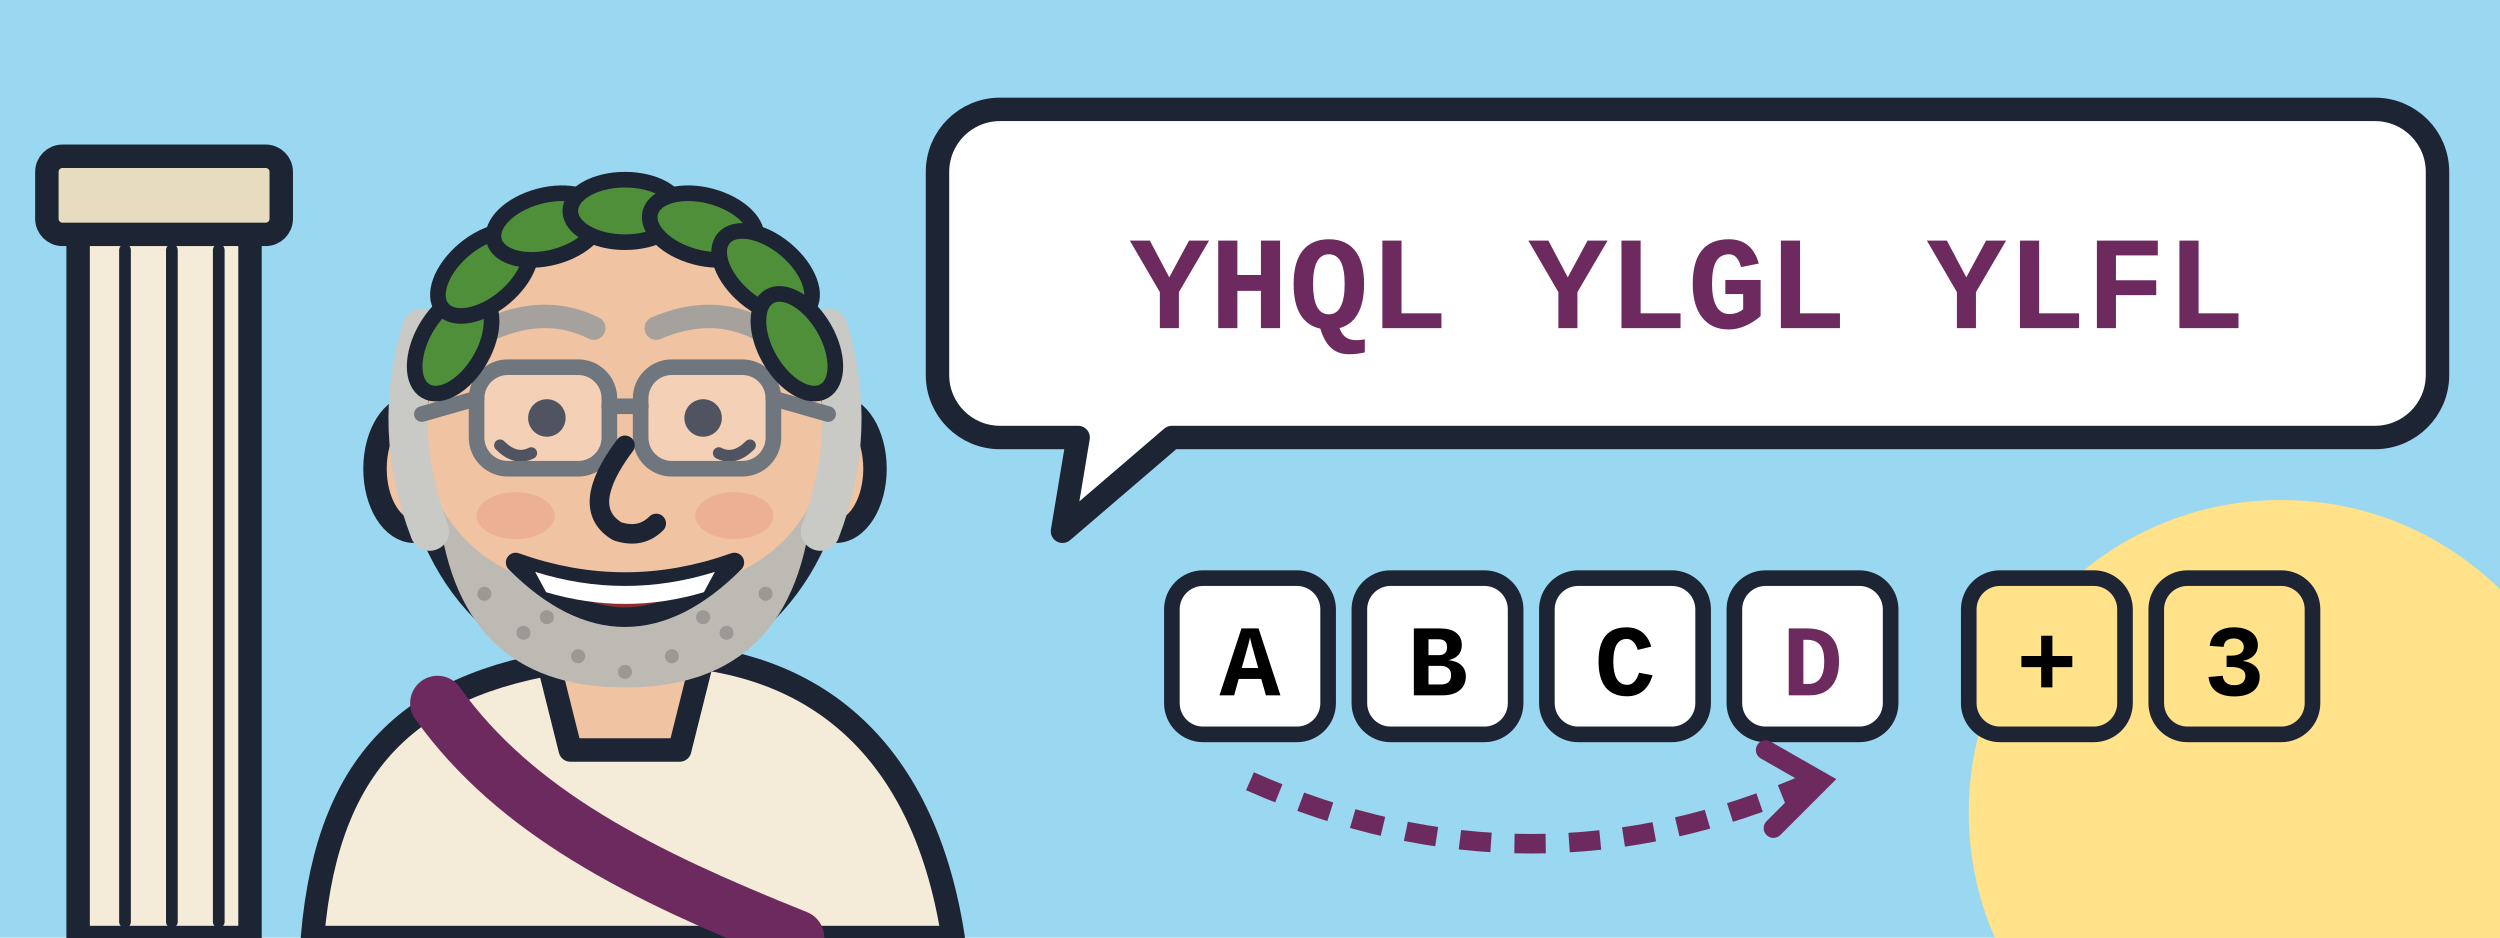
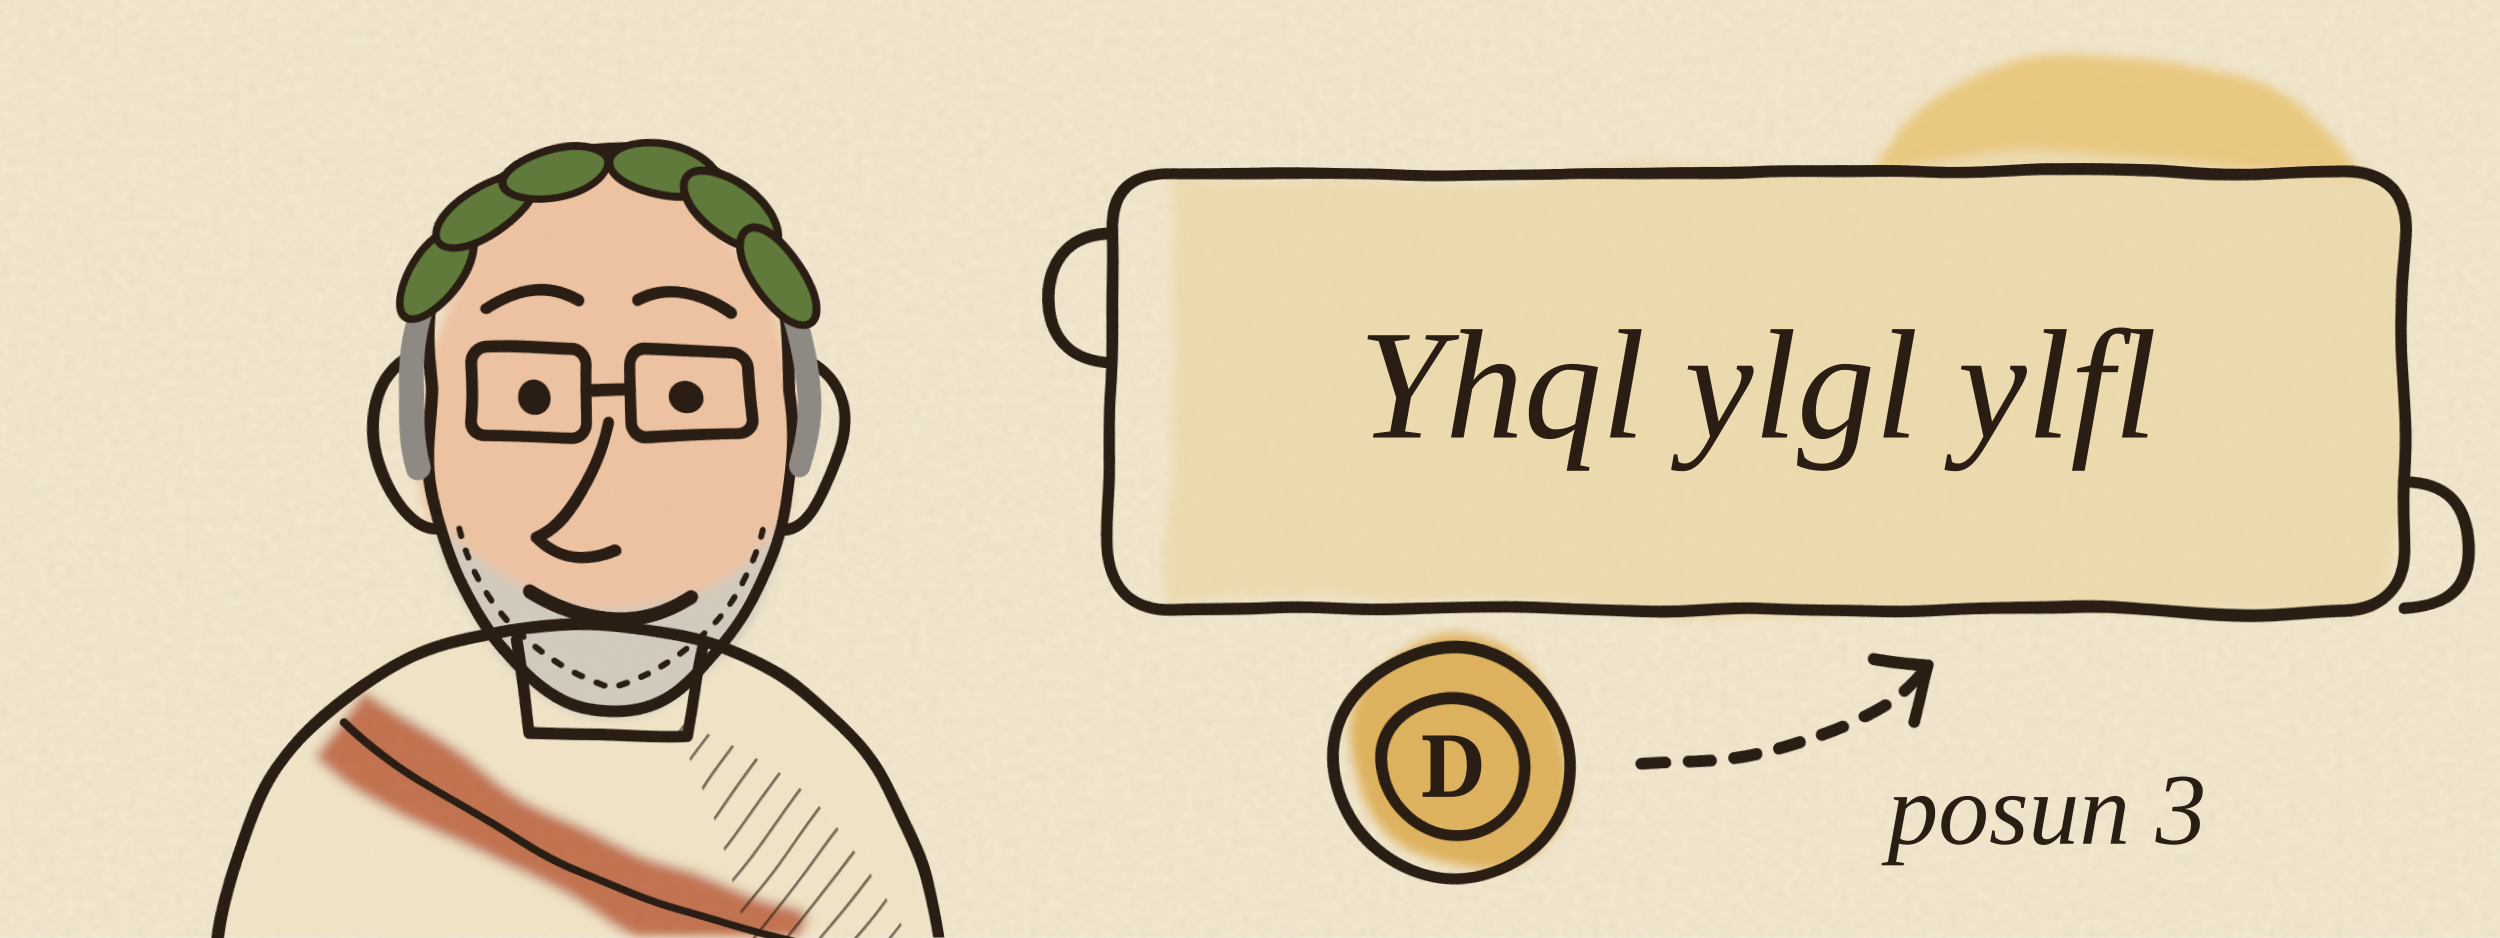
<svg xmlns="http://www.w3.org/2000/svg" viewBox="0 0 320 120" width="640" height="240" role="img">
-   <rect width="320" height="120" fill="#9ad7f0" />
-   <circle cx="292" cy="104" r="40" fill="#ffe28a" />
-   <g stroke="#1d2433" stroke-width="3" stroke-linejoin="round" stroke-linecap="round">
-     <rect x="10" y="28" width="22" height="92" fill="#f4ecd8" />
-     <rect x="6" y="20" width="30" height="10" rx="2" fill="#e7dcc0" />
-     <path d="M16 32v86M22 32v86M28 32v86" stroke-width="1.5" />
-     <path d="M40 120c2-24 14-34 38-36s40 10 44 36z" fill="#f4ecd8" />
-     <path d="M56 90c10 14 26 22 46 30" fill="none" stroke="#6d2a5e" stroke-width="7" />
-     <path d="M70 84l3 12h14l3-12" fill="#f0c3a2" />
-     <ellipse cx="53" cy="60" rx="5" ry="8" fill="#f0c3a2" />
-     <ellipse cx="107" cy="60" rx="5" ry="8" fill="#f0c3a2" />
-     <ellipse cx="80" cy="56" rx="27" ry="30" fill="#f0c3a2" />
+   <defs>
+     <filter id="ink" x="-5%" y="-5%" width="110%" height="110%">
+       <feTurbulence type="fractalNoise" baseFrequency="0.04" numOctaves="2" seed="3" result="n" />
+       <feDisplacementMap in="SourceGraphic" in2="n" scale="2.4" xChannelSelector="R" yChannelSelector="G" />
+     </filter>
+     <filter id="wash" x="-10%" y="-10%" width="120%" height="120%">
+       <feTurbulence type="fractalNoise" baseFrequency="0.02" numOctaves="3" seed="7" result="n" />
+       <feDisplacementMap in="SourceGraphic" in2="n" scale="10" xChannelSelector="R" yChannelSelector="G" result="d" />
+       <feGaussianBlur in="d" stdDeviation="0.7" />
+     </filter>
+     <filter id="paper">
+       <feTurbulence type="fractalNoise" baseFrequency="0.85" numOctaves="2" seed="2" />
+       <feColorMatrix values="0 0 0 0 .42  0 0 0 0 .32  0 0 0 0 .18  0 0 0 .12 0" />
+     </filter>
+     <filter id="mlha">
+       <feGaussianBlur stdDeviation="3.2" />
+     </filter>
+     <pattern id="sraf" width="3.4" height="3.4" patternUnits="userSpaceOnUse" patternTransform="rotate(38)">
+       <path d="M0 0v3.4" stroke="#2a1e14" stroke-width=".7" opacity=".6" />
+     </pattern>
+     <pattern id="sraf2" width="3.4" height="3.4" patternUnits="userSpaceOnUse" patternTransform="rotate(-50)">
+       <path d="M0 0v3.4" stroke="#2a1e14" stroke-width=".6" opacity=".45" />
+     </pattern>
+   </defs>
+   <rect width="320" height="120" fill="#f3e9d0" />
+   <rect width="320" height="120" filter="url(#paper)" />
+   <g filter="url(#wash)" opacity="0.78">
+     <ellipse cx="270" cy="30" rx="34" ry="22" fill="#e7c06a" />
+     <path d="M28 120c4-26 18-38 44-40s44 14 48 40z" fill="#efe2c4" />
+     <path d="M44 92c14 14 34 22 58 28" stroke="#b5532f" stroke-width="9" fill="none" />
+     <ellipse cx="78" cy="52" rx="24" ry="29" fill="#ecb896" />
+     <path d="M58 66q4 26 20 26t20-26q-8 12-20 12t-20-12z" fill="#c9c3b8" />
+     <path d="M150 22h150q8 0 8 8v40q0 8-8 8H150z" fill="#ead7a6" />
+     <circle cx="186" cy="98" r="15" fill="#d9a441" />
  </g>
-   <path d="M56 64q2 24 24 24t24-24q-6 12-24 12t-24-12z" fill="#bdbab4" />
-   <g fill="#9c9893">
-     <circle cx="62" cy="76" r=".9" />
-     <circle cx="67" cy="81" r=".9" />
-     <circle cx="74" cy="84" r=".9" />
-     <circle cx="86" cy="84" r=".9" />
-     <circle cx="93" cy="81" r=".9" />
-     <circle cx="98" cy="76" r=".9" />
-     <circle cx="80" cy="86" r=".9" />
-     <circle cx="70" cy="79" r=".9" />
-     <circle cx="90" cy="79" r=".9" />
+   <g filter="url(#ink)" fill="none" stroke="#2a1e14" stroke-width="1.5" stroke-linecap="round" stroke-linejoin="round">
+     <path d="M28 120c4-26 18-38 44-40s44 14 48 40" />
+     <path d="M44 92c14 14 34 22 58 28" stroke-width="1" />
+     <path d="M66 82l2 12h20l2-12" />
+     <path d="M55 50q-2-31 23-31t23 31q1 22-10 34-6 7-13 7t-13-7q-11-12-10-34z" />
+     <path d="M52 46q-6 4-3 13t7 9M104 46q6 4 3 13t-7 9" />
+     <path d="M54 40q-3 10 0 20M102 40q3 10 0 20" stroke="#8e8a83" stroke-width="3" />
+     <rect x="60" y="45" width="15" height="11" rx="2" />
+     <rect x="81" y="45" width="15" height="11" rx="2" />
+     <path d="M75 50h6" />
+     <circle cx="68" cy="51" r="1.4" fill="#2a1e14" />
+     <circle cx="88" cy="51" r="1.4" fill="#2a1e14" />
+     <path d="M62 40q6-4 12-1M82 39q6-3 12 1" />
+     <path d="M78 54q-3 12-9 15q4 4 10 1" />
+     <path d="M68 76q10 6 20 0" stroke-width="1.8" />
+     <path d="M59 68q3 14 19 20q16-6 19-20" stroke-width=".8" stroke-dasharray="1 2" />
+     <path d="M150 22h150q8 0 8 8v40q0 8-8 8H150q-8 0-8-8V30q0-8 8-8z" />
+     <path d="M142 30q-8 0-8 8t8 8M308 62q8 0 8 8t-8 8" />
+     <circle cx="186" cy="98" r="15" />
+     <circle cx="186" cy="98" r="9" />
+     <path d="M210 98q24 0 36-12" stroke-dasharray="3 3" />
+     <path d="M240 84l7 1-2 7" />
  </g>
-   <path d="M54 42q-4 13 1 26M106 42q4 13-1 26" fill="none" stroke="#c9c9c6" stroke-width="5" stroke-linecap="round" />
-   <ellipse cx="66" cy="66" rx="5" ry="3" fill="#e9a08a" opacity=".55" />
-   <ellipse cx="94" cy="66" rx="5" ry="3" fill="#e9a08a" opacity=".55" />
-   <path d="M63 42q7-3 13 0M84 42q7-3 13 0" fill="none" stroke="#a5a29d" stroke-width="3" stroke-linecap="round" />
-   <circle cx="70" cy="53.5" r="2.4" fill="#1d2433" />
-   <circle cx="90" cy="53.5" r="2.4" fill="#1d2433" />
-   <path d="M64 57q2 2 4 1M96 57q-2 2-4 1" fill="none" stroke="#1d2433" stroke-width="1.5" stroke-linecap="round" />
-   <g fill="#fff" fill-opacity=".22" stroke="#6f767e" stroke-width="2">
-     <rect x="61" y="47" width="17" height="13" rx="4" />
-     <rect x="82" y="47" width="17" height="13" rx="4" />
+   <path d="M86 92q20 6 30 28H96q-4-16-10-28z" fill="url(#sraf)" filter="url(#ink)" />
+   <g filter="url(#ink)" fill="#5f7a3a" stroke="#2a1e14" stroke-width="1">
+     <ellipse cx="56" cy="35" rx="7" ry="3.2" transform="rotate(-55 56 35)" />
+     <ellipse cx="62" cy="27" rx="7" ry="3.2" transform="rotate(-35 62 27)" />
+     <ellipse cx="71" cy="22" rx="7" ry="3.2" transform="rotate(-12 71 22)" />
+     <ellipse cx="85" cy="22" rx="7" ry="3.2" transform="rotate(12 85 22)" />
+     <ellipse cx="94" cy="27" rx="7" ry="3.2" transform="rotate(35 94 27)" />
+     <ellipse cx="100" cy="35" rx="7" ry="3.2" transform="rotate(55 100 35)" />
  </g>
-   <path d="M78 52h4M61 51l-7 2M99 51l7 2" fill="none" stroke="#6f767e" stroke-width="2" stroke-linecap="round" />
-   <path d="M80 57q-6 8-1 11q3 1 5-1" fill="none" stroke="#1d2433" stroke-width="2.5" stroke-linecap="round" stroke-linejoin="round" />
-   <path d="M66 72q14 14 28 0q-14 5-28 0z" fill="#8a2f2f" stroke="#1d2433" stroke-linejoin="round" stroke-linecap="round" stroke-width="2.5" />
-   <path d="M68.5 73.2q11.5 3.6 23 0l-1.4 2.6q-10.1 3-20.2 0z" fill="#fff" />
-   <g fill="#4f8f3a" stroke="#1d2433" stroke-width="2">
-     <ellipse cx="58" cy="44" rx="7" ry="4" transform="rotate(-60 58 44)" />
-     <ellipse cx="62" cy="35" rx="7" ry="4" transform="rotate(-40 62 35)" />
-     <ellipse cx="70" cy="29" rx="7" ry="4" transform="rotate(-15 70 29)" />
-     <ellipse cx="80" cy="27" rx="7" ry="4" />
-     <ellipse cx="90" cy="29" rx="7" ry="4" transform="rotate(15 90 29)" />
-     <ellipse cx="98" cy="35" rx="7" ry="4" transform="rotate(40 98 35)" />
-     <ellipse cx="102" cy="44" rx="7" ry="4" transform="rotate(60 102 44)" />
-   </g>
-   <g stroke="#1d2433" stroke-width="3" stroke-linejoin="round" stroke-linecap="round">
-     <path d="M128 14h176a8 8 0 0 1 8 8v26a8 8 0 0 1-8 8H150l-14 12 2-12h-10a8 8 0 0 1-8-8V22a8 8 0 0 1 8-8z" fill="#fff" />
-   </g>
-   <text x="216" y="42" text-anchor="middle" font-family="Consolas,'Courier New',monospace" font-weight="700" font-size="17" fill="#6d2a5e">YHQL YLGL YLFL</text>
-   <g font-family="Consolas,'Courier New',monospace" font-weight="700" font-size="13" text-anchor="middle">
-     <g stroke="#1d2433" stroke-linejoin="round" stroke-linecap="round" stroke-width="2">
-       <rect x="150" y="74" width="20" height="20" rx="4" fill="#fff" />
-       <rect x="174" y="74" width="20" height="20" rx="4" fill="#fff" />
-       <rect x="198" y="74" width="20" height="20" rx="4" fill="#fff" />
-       <rect x="222" y="74" width="20" height="20" rx="4" fill="#fff" />
-       <rect x="252" y="74" width="20" height="20" rx="4" fill="#ffe28a" />
-       <rect x="276" y="74" width="20" height="20" rx="4" fill="#ffe28a" />
-     </g>
-     <text x="160" y="89">A</text>
-     <text x="184" y="89">B</text>
-     <text x="208" y="89">C</text>
-     <text x="232" y="89" fill="#6d2a5e">D</text>
-     <text x="262" y="89">+</text>
-     <text x="286" y="89">3</text>
-   </g>
-   <path d="M160 100q36 16 72 0" fill="none" stroke="#6d2a5e" stroke-width="2.5" stroke-dasharray="4 3" />
-   <path d="M226 96l7 4-6 6" fill="none" stroke="#6d2a5e" stroke-width="2.5" stroke-linecap="round" />
+   <text x="225" y="56" text-anchor="middle" font-family="Georgia,'Times New Roman',serif" font-style="italic" font-weight="400" font-size="20" fill="#2a1e14">Yhql ylgl ylfl</text>
+   <text x="186" y="102" text-anchor="middle" font-family="Georgia,serif" font-style="normal" font-weight="700" font-size="11" fill="#2a1e14">D</text>
+   <text x="262" y="108" text-anchor="middle" font-family="Georgia,'Times New Roman',serif" font-style="italic" font-weight="400" font-size="13" fill="#2a1e14">posun 3</text>
</svg>
